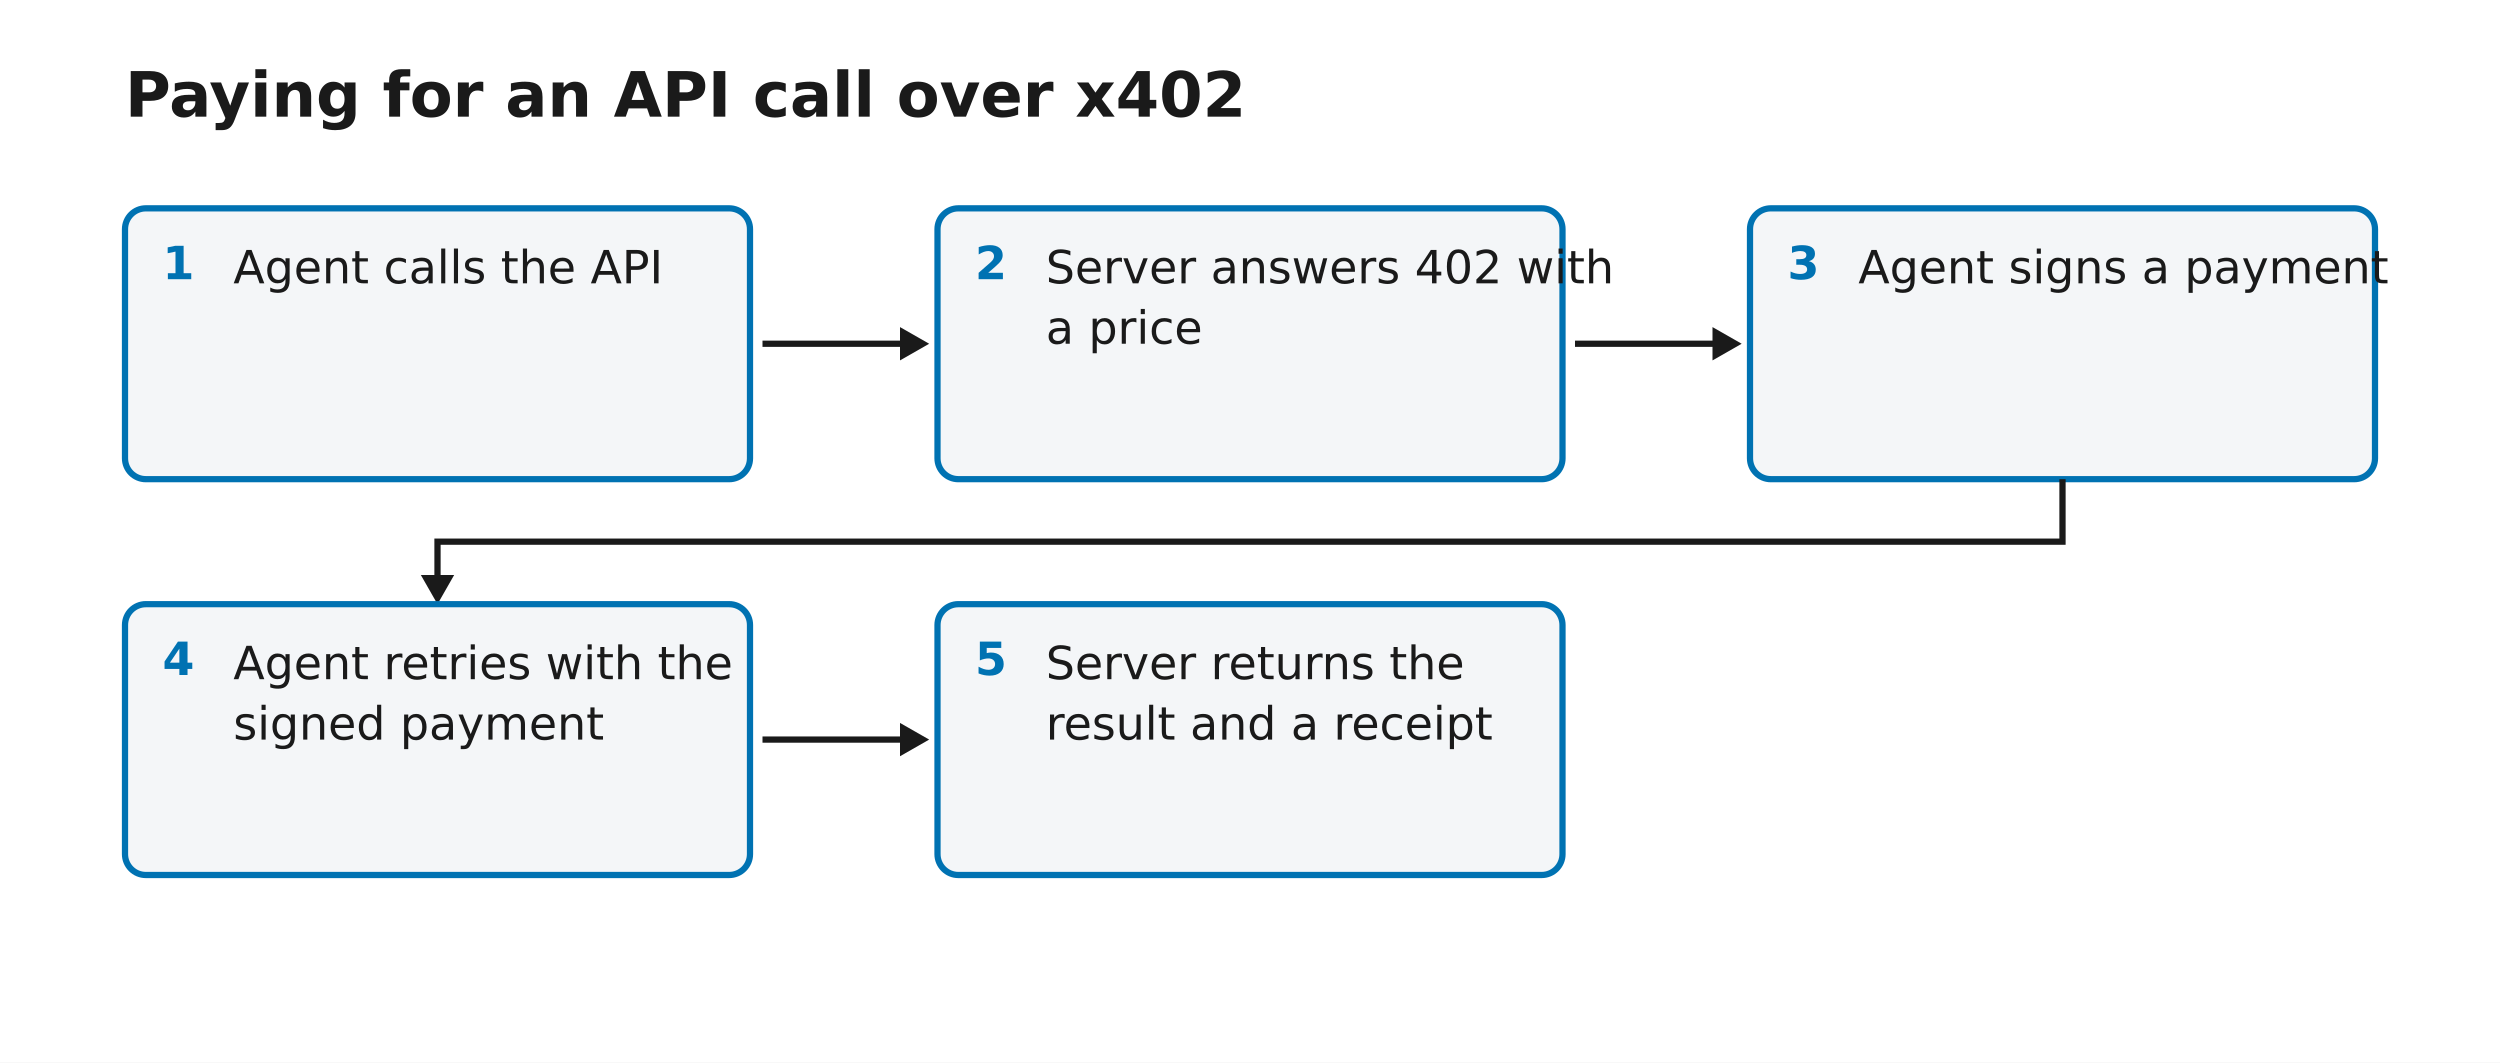
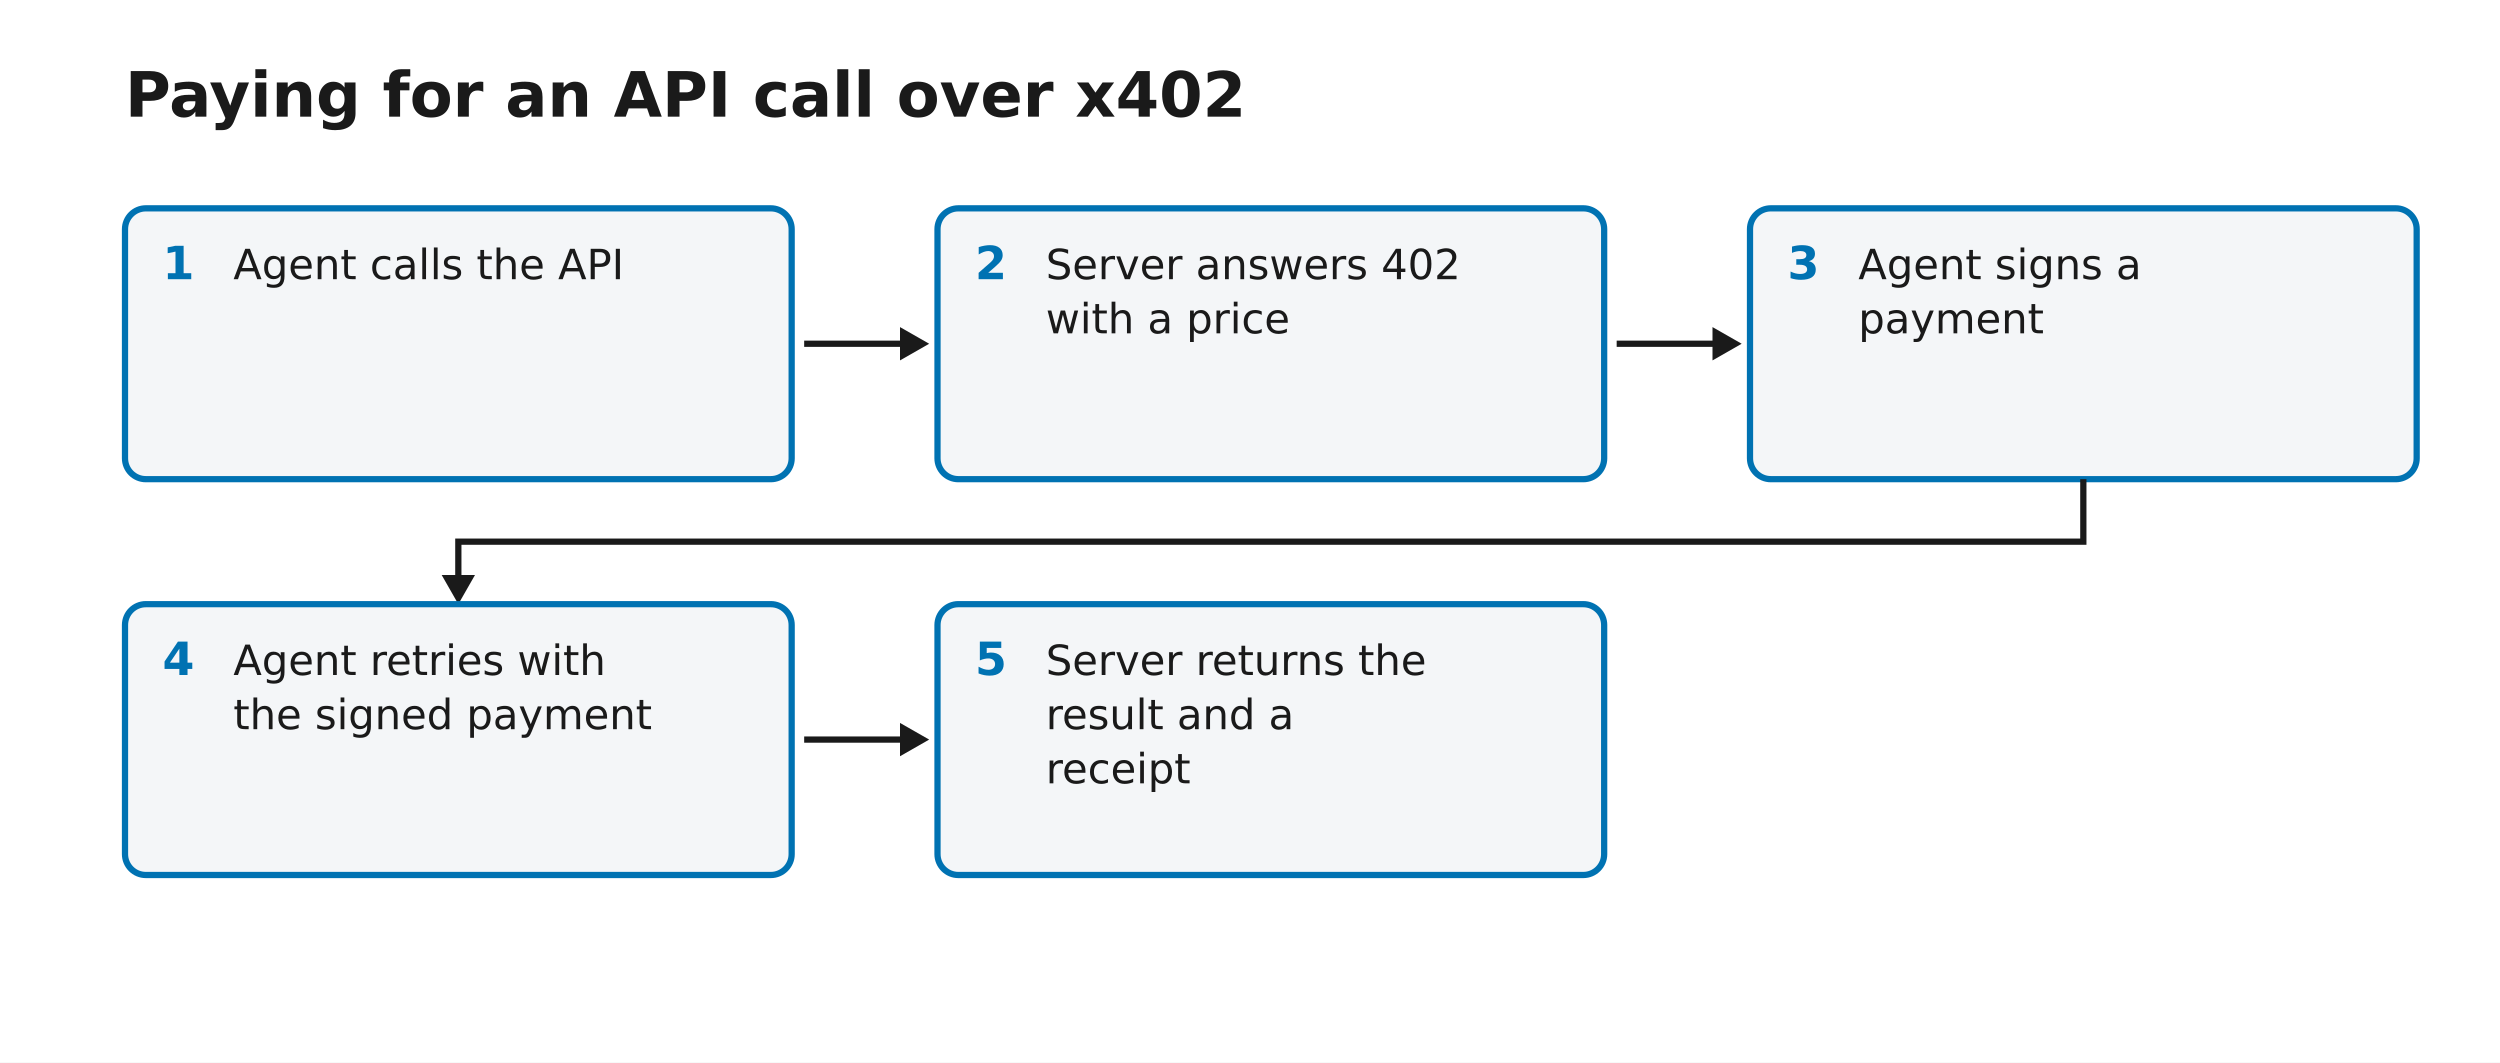
<svg xmlns="http://www.w3.org/2000/svg" width="1200" height="510" viewBox="0 0 1200 510" font-family="'DejaVu Sans', 'Liberation Sans', Arial, sans-serif">
  <rect width="1200" height="510" fill="#ffffff" />
  <text x="60" y="56" font-size="30" font-weight="bold" fill="#1a1a1a">Paying for an API call over x402</text>
-   <rect x="60" y="100" width="300" height="130" rx="10" fill="#f4f6f8" stroke="#0072B2" stroke-width="3" />
+   <rect x="60" y="100" width="320" height="130" rx="10" fill="#f4f6f8" stroke="#0072B2" stroke-width="3" />
  <text x="78" y="134" font-size="22" font-weight="bold" fill="#0072B2">1</text>
-   <text x="112" y="136" font-size="22" fill="#1a1a1a">Agent calls the API</text>
-   <line x1="366" y1="165" x2="436" y2="165" stroke="#1a1a1a" stroke-width="3" />
+   <text x="112" y="134" font-size="20" fill="#1a1a1a">Agent calls the API</text>
+   <line x1="386" y1="165" x2="436" y2="165" stroke="#1a1a1a" stroke-width="3" />
  <polygon points="446,165 432,157 432,173" fill="#1a1a1a" />
-   <rect x="450" y="100" width="300" height="130" rx="10" fill="#f4f6f8" stroke="#0072B2" stroke-width="3" />
+   <rect x="450" y="100" width="320" height="130" rx="10" fill="#f4f6f8" stroke="#0072B2" stroke-width="3" />
  <text x="468" y="134" font-size="22" font-weight="bold" fill="#0072B2">2</text>
-   <text x="502" y="136" font-size="22" fill="#1a1a1a">Server answers 402 with</text>
-   <text x="502" y="165" font-size="22" fill="#1a1a1a">a price</text>
-   <line x1="756" y1="165" x2="826" y2="165" stroke="#1a1a1a" stroke-width="3" />
+   <text x="502" y="134" font-size="20" fill="#1a1a1a">Server answers 402</text>
+   <text x="502" y="160" font-size="20" fill="#1a1a1a">with a price</text>
+   <line x1="776" y1="165" x2="826" y2="165" stroke="#1a1a1a" stroke-width="3" />
  <polygon points="836,165 822,157 822,173" fill="#1a1a1a" />
-   <rect x="840" y="100" width="300" height="130" rx="10" fill="#f4f6f8" stroke="#0072B2" stroke-width="3" />
+   <rect x="840" y="100" width="320" height="130" rx="10" fill="#f4f6f8" stroke="#0072B2" stroke-width="3" />
  <text x="858" y="134" font-size="22" font-weight="bold" fill="#0072B2">3</text>
-   <text x="892" y="136" font-size="22" fill="#1a1a1a">Agent signs a payment</text>
-   <polyline points="990,230 990,260 210,260 210,286" fill="none" stroke="#1a1a1a" stroke-width="3" />
-   <polygon points="210,290 202,276 218,276" fill="#1a1a1a" />
-   <rect x="60" y="290" width="300" height="130" rx="10" fill="#f4f6f8" stroke="#0072B2" stroke-width="3" />
+   <text x="892" y="134" font-size="20" fill="#1a1a1a">Agent signs a</text>
+   <text x="892" y="160" font-size="20" fill="#1a1a1a">payment</text>
+   <polyline points="1000,230 1000,260 220,260 220,286" fill="none" stroke="#1a1a1a" stroke-width="3" />
+   <polygon points="220,290 212,276 228,276" fill="#1a1a1a" />
+   <rect x="60" y="290" width="320" height="130" rx="10" fill="#f4f6f8" stroke="#0072B2" stroke-width="3" />
  <text x="78" y="324" font-size="22" font-weight="bold" fill="#0072B2">4</text>
-   <text x="112" y="326" font-size="22" fill="#1a1a1a">Agent retries with the</text>
-   <text x="112" y="355" font-size="22" fill="#1a1a1a">signed payment</text>
-   <line x1="366" y1="355" x2="436" y2="355" stroke="#1a1a1a" stroke-width="3" />
+   <text x="112" y="324" font-size="20" fill="#1a1a1a">Agent retries with</text>
+   <text x="112" y="350" font-size="20" fill="#1a1a1a">the signed payment</text>
+   <line x1="386" y1="355" x2="436" y2="355" stroke="#1a1a1a" stroke-width="3" />
  <polygon points="446,355 432,347 432,363" fill="#1a1a1a" />
-   <rect x="450" y="290" width="300" height="130" rx="10" fill="#f4f6f8" stroke="#0072B2" stroke-width="3" />
+   <rect x="450" y="290" width="320" height="130" rx="10" fill="#f4f6f8" stroke="#0072B2" stroke-width="3" />
  <text x="468" y="324" font-size="22" font-weight="bold" fill="#0072B2">5</text>
-   <text x="502" y="326" font-size="22" fill="#1a1a1a">Server returns the</text>
-   <text x="502" y="355" font-size="22" fill="#1a1a1a">result and a receipt</text>
+   <text x="502" y="324" font-size="20" fill="#1a1a1a">Server returns the</text>
+   <text x="502" y="350" font-size="20" fill="#1a1a1a">result and a</text>
+   <text x="502" y="376" font-size="20" fill="#1a1a1a">receipt</text>
</svg>
